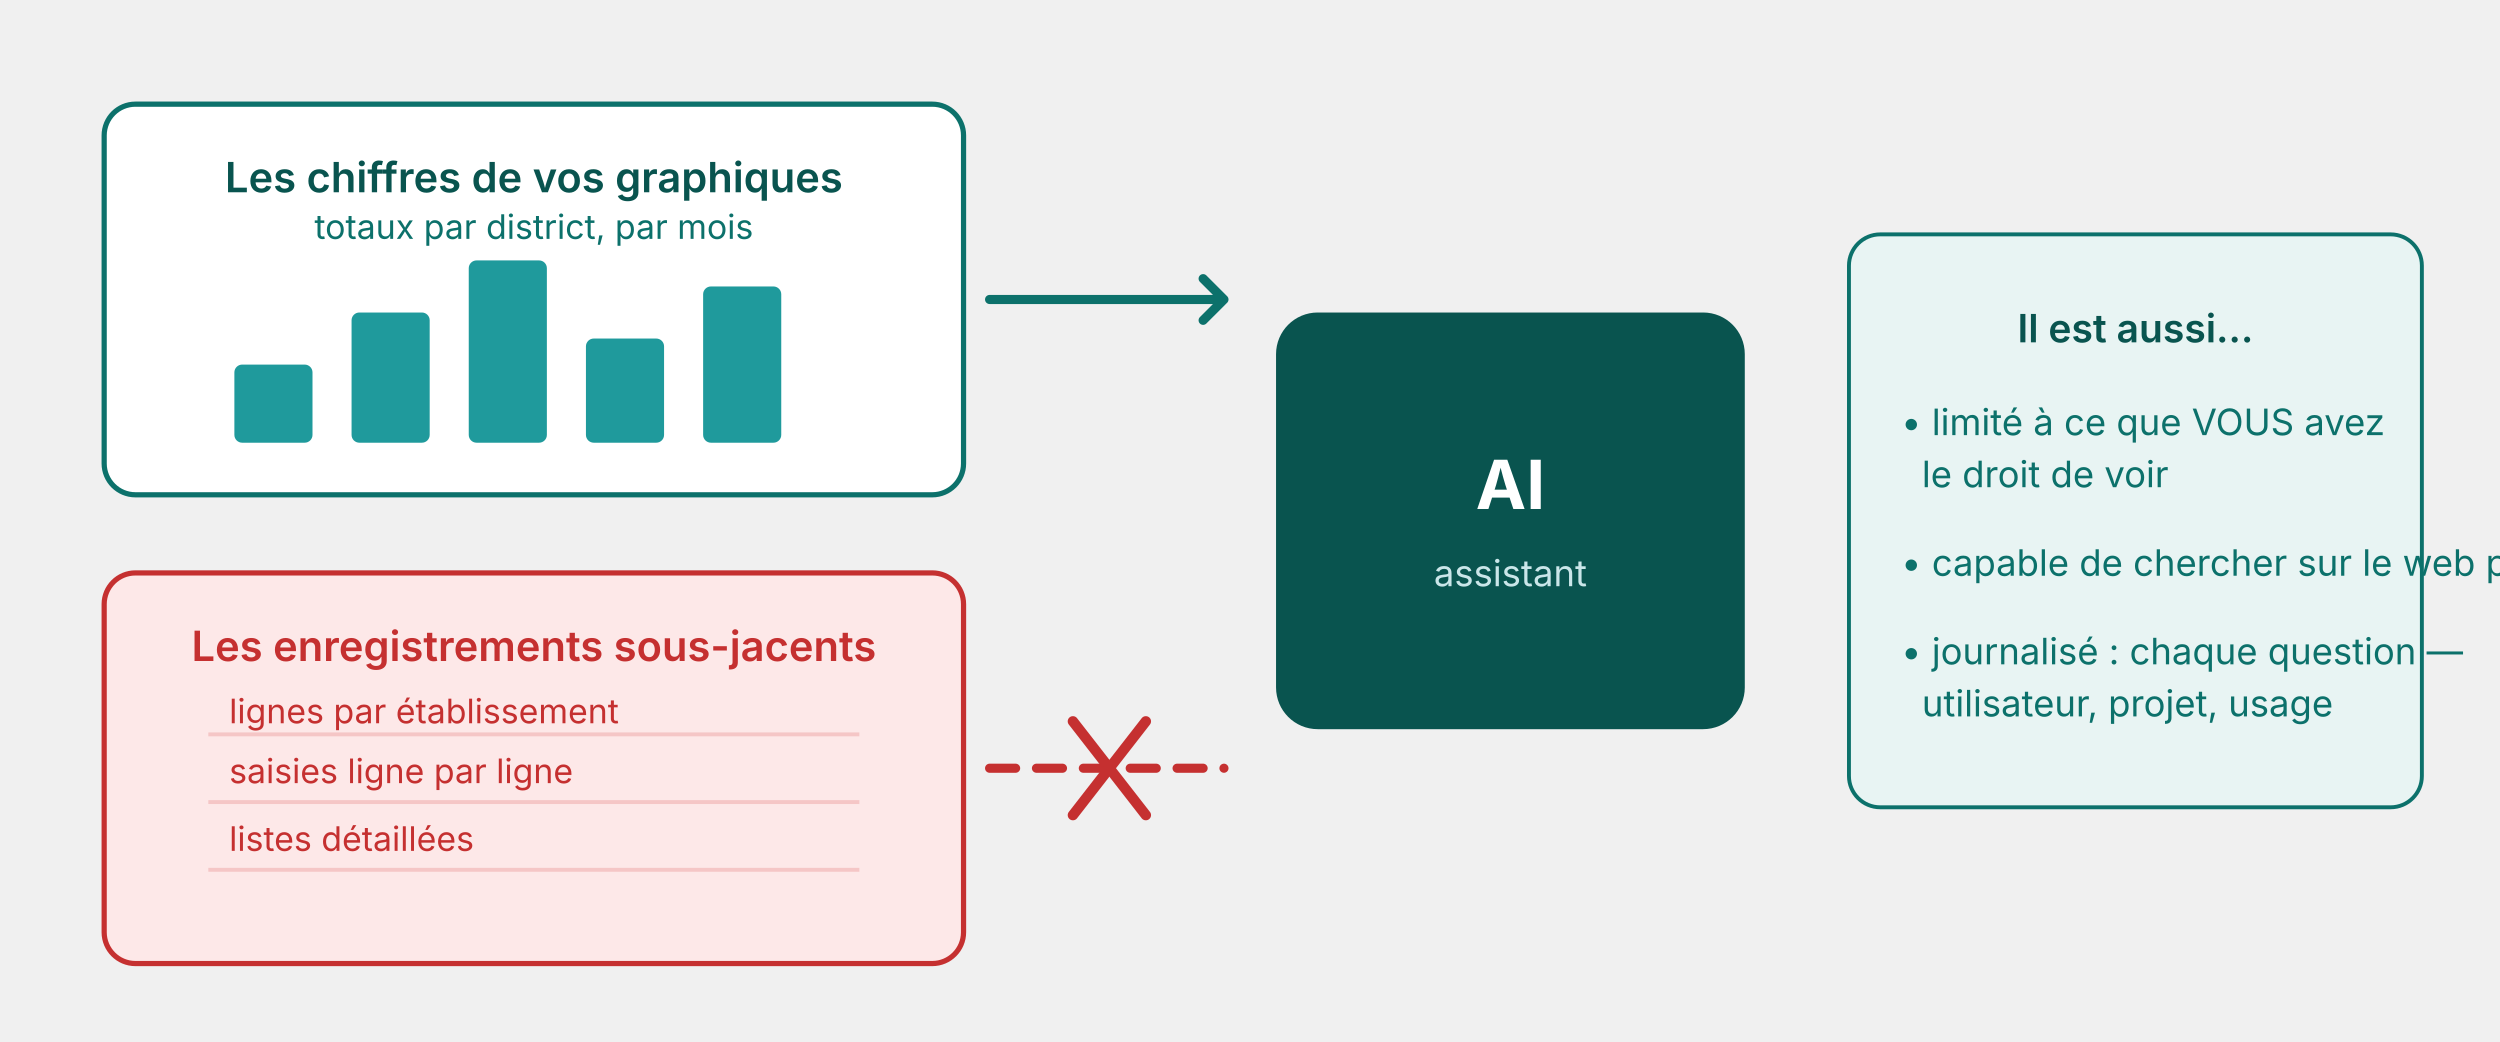
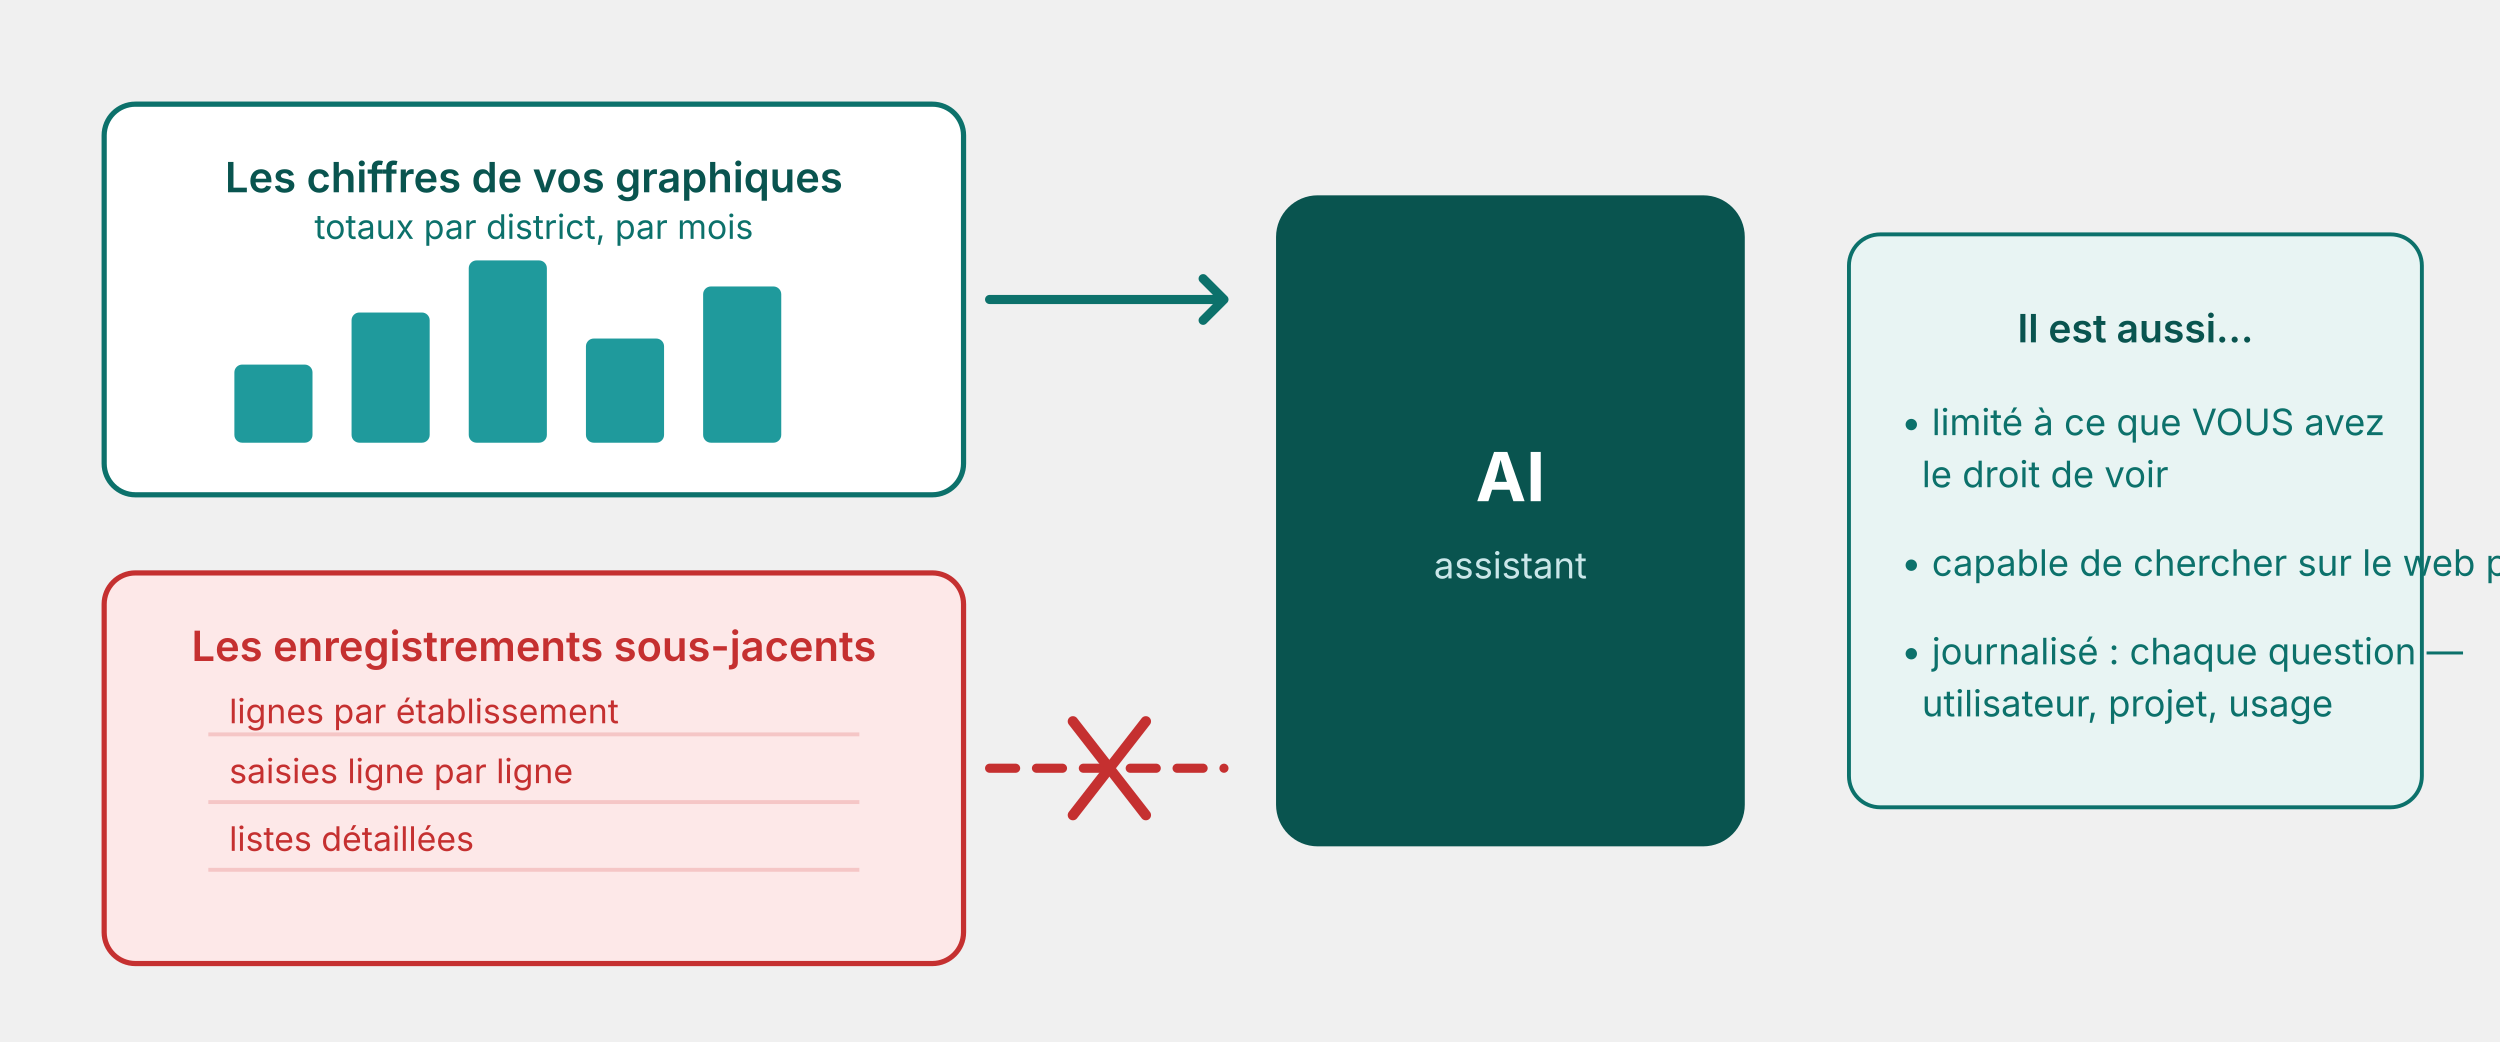
<svg xmlns="http://www.w3.org/2000/svg" viewBox="0 0 960 400" font-family="Inter, sans-serif">
  <g transform="translate(40,40)">
    <rect x="0" y="0" width="330" height="150" rx="12" fill="#FFFFFF" stroke="#0C716B" stroke-width="2" />
    <text x="165" y="28" text-anchor="middle" dominant-baseline="central" fill="#09544F" font-size="16" font-weight="600">Les chiffres de vos graphiques</text>
    <g fill="#1F9A9C">
      <rect x="50" y="100" width="30" height="30" rx="3" />
      <rect x="95" y="80" width="30" height="50" rx="3" />
      <rect x="140" y="60" width="30" height="70" rx="3" />
      <rect x="185" y="90" width="30" height="40" rx="3" />
      <rect x="230" y="70" width="30" height="60" rx="3" />
    </g>
    <text x="165" y="47" text-anchor="middle" dominant-baseline="central" fill="#0C716B" font-size="13">totaux par district, par mois</text>
  </g>
  <g transform="translate(40,220)">
    <rect x="0" y="0" width="330" height="150" rx="12" fill="#FDE8E8" stroke="#C53030" stroke-width="2" />
    <text x="165" y="28" text-anchor="middle" dominant-baseline="central" fill="#C53030" font-size="16" font-weight="600">Les enregistrements sous-jacents</text>
    <g stroke="#F5C6C6" stroke-width="1.5">
      <line x1="40" y1="62" x2="290" y2="62" />
      <line x1="40" y1="88" x2="290" y2="88" />
      <line x1="40" y1="114" x2="290" y2="114" />
    </g>
    <g fill="#C53030" font-size="13">
      <text x="48" y="53" dominant-baseline="central">lignes par établissement</text>
      <text x="48" y="76" dominant-baseline="central">saisies ligne par ligne</text>
      <text x="48" y="102" dominant-baseline="central">listes détaillées</text>
    </g>
  </g>
  <polyline points="380,115 470,115 462,107 470,115 462,123" fill="none" stroke="#0C716B" stroke-width="3.5" stroke-linecap="round" stroke-linejoin="round" />
  <g>
    <line x1="380" y1="295" x2="470" y2="295" stroke="#C53030" stroke-width="3.5" stroke-linecap="round" stroke-dasharray="10 8" />
    <g stroke="#C53030" stroke-width="4" stroke-linecap="round">
      <line x1="412" y1="277" x2="440" y2="313" />
      <line x1="440" y1="277" x2="412" y2="313" />
    </g>
  </g>
-   <g transform="translate(490,120)">
-     <rect x="0" y="0" width="180" height="160" rx="16" fill="#09544F" />
-     <text x="90" y="66" text-anchor="middle" dominant-baseline="central" fill="#FFFFFF" font-size="26" font-weight="700">AI</text>
-     <text x="90" y="100" text-anchor="middle" dominant-baseline="central" fill="#CAE6E9" font-size="14">assistant</text>
+   <g transform="translate(490,75)">
+     <rect x="0" y="0" width="180" height="250" rx="16" fill="#09544F" />
+     <text x="90" y="108" text-anchor="middle" dominant-baseline="central" fill="#FFFFFF" font-size="26" font-weight="700">AI</text>
+     <text x="90" y="142" text-anchor="middle" dominant-baseline="central" fill="#CAE6E9" font-size="14">assistant</text>
  </g>
  <g transform="translate(710,90)">
    <rect x="0" y="0" width="220" height="220" rx="12" fill="#E8F4F3" stroke="#0C716B" stroke-width="1.5" />
    <text x="110" y="36" text-anchor="middle" dominant-baseline="central" fill="#09544F" font-size="15" font-weight="600">Il est aussi…</text>
    <g fill="#0C716B" font-size="14">
      <text x="20" y="72" dominant-baseline="central">• limité à ce que VOUS avez</text>
      <text x="28" y="92" dominant-baseline="central">le droit de voir</text>
      <text x="20" y="126" dominant-baseline="central">• capable de chercher sur le web public</text>
      <text x="20" y="160" dominant-baseline="central">• journalisé : chaque question —</text>
      <text x="28" y="180" dominant-baseline="central">utilisateur, projet, usage</text>
    </g>
  </g>
</svg>
